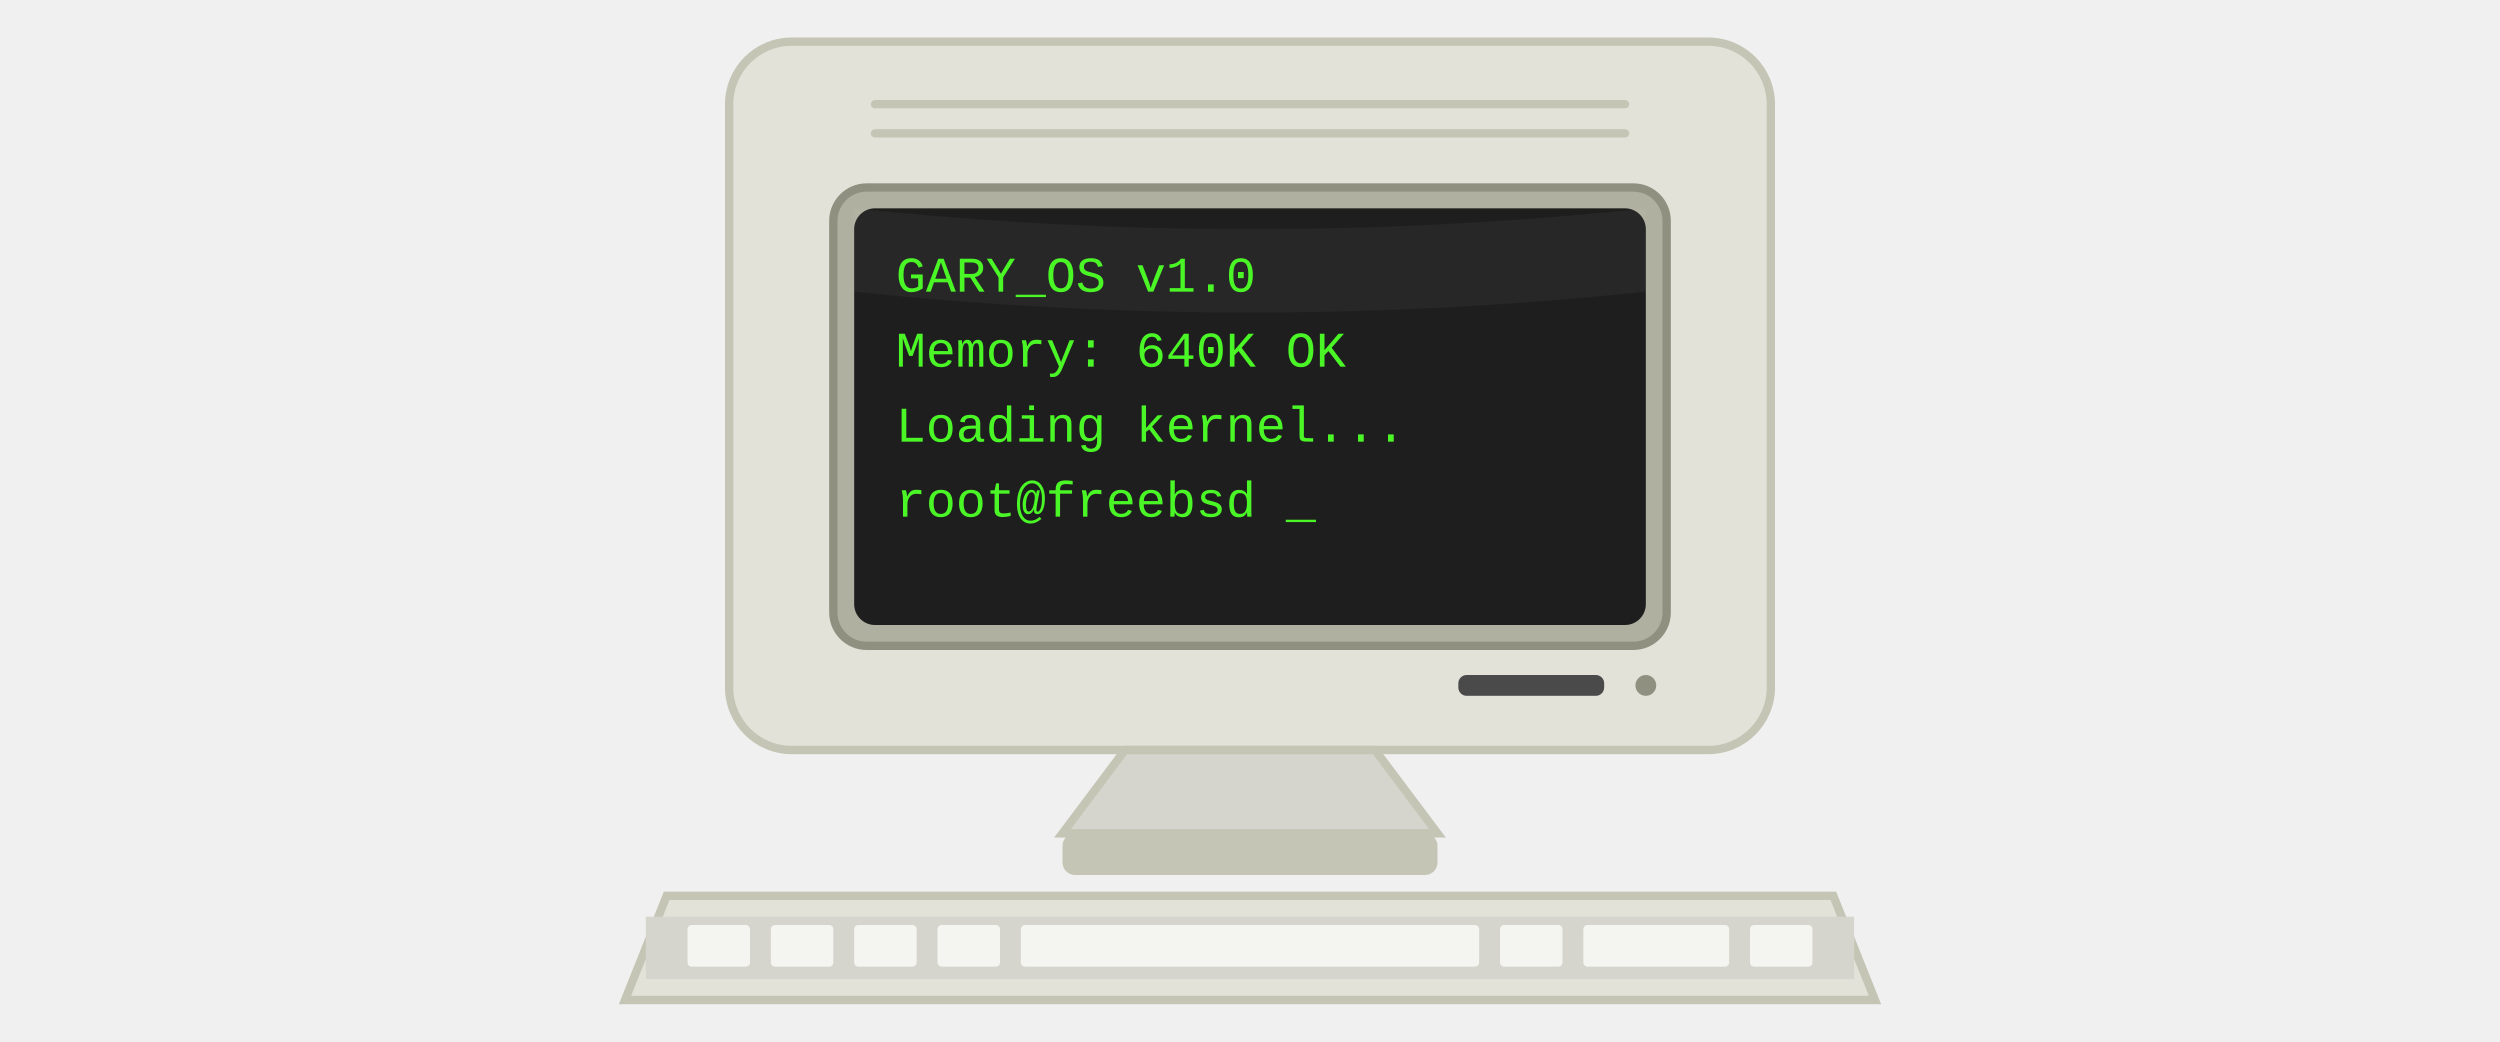
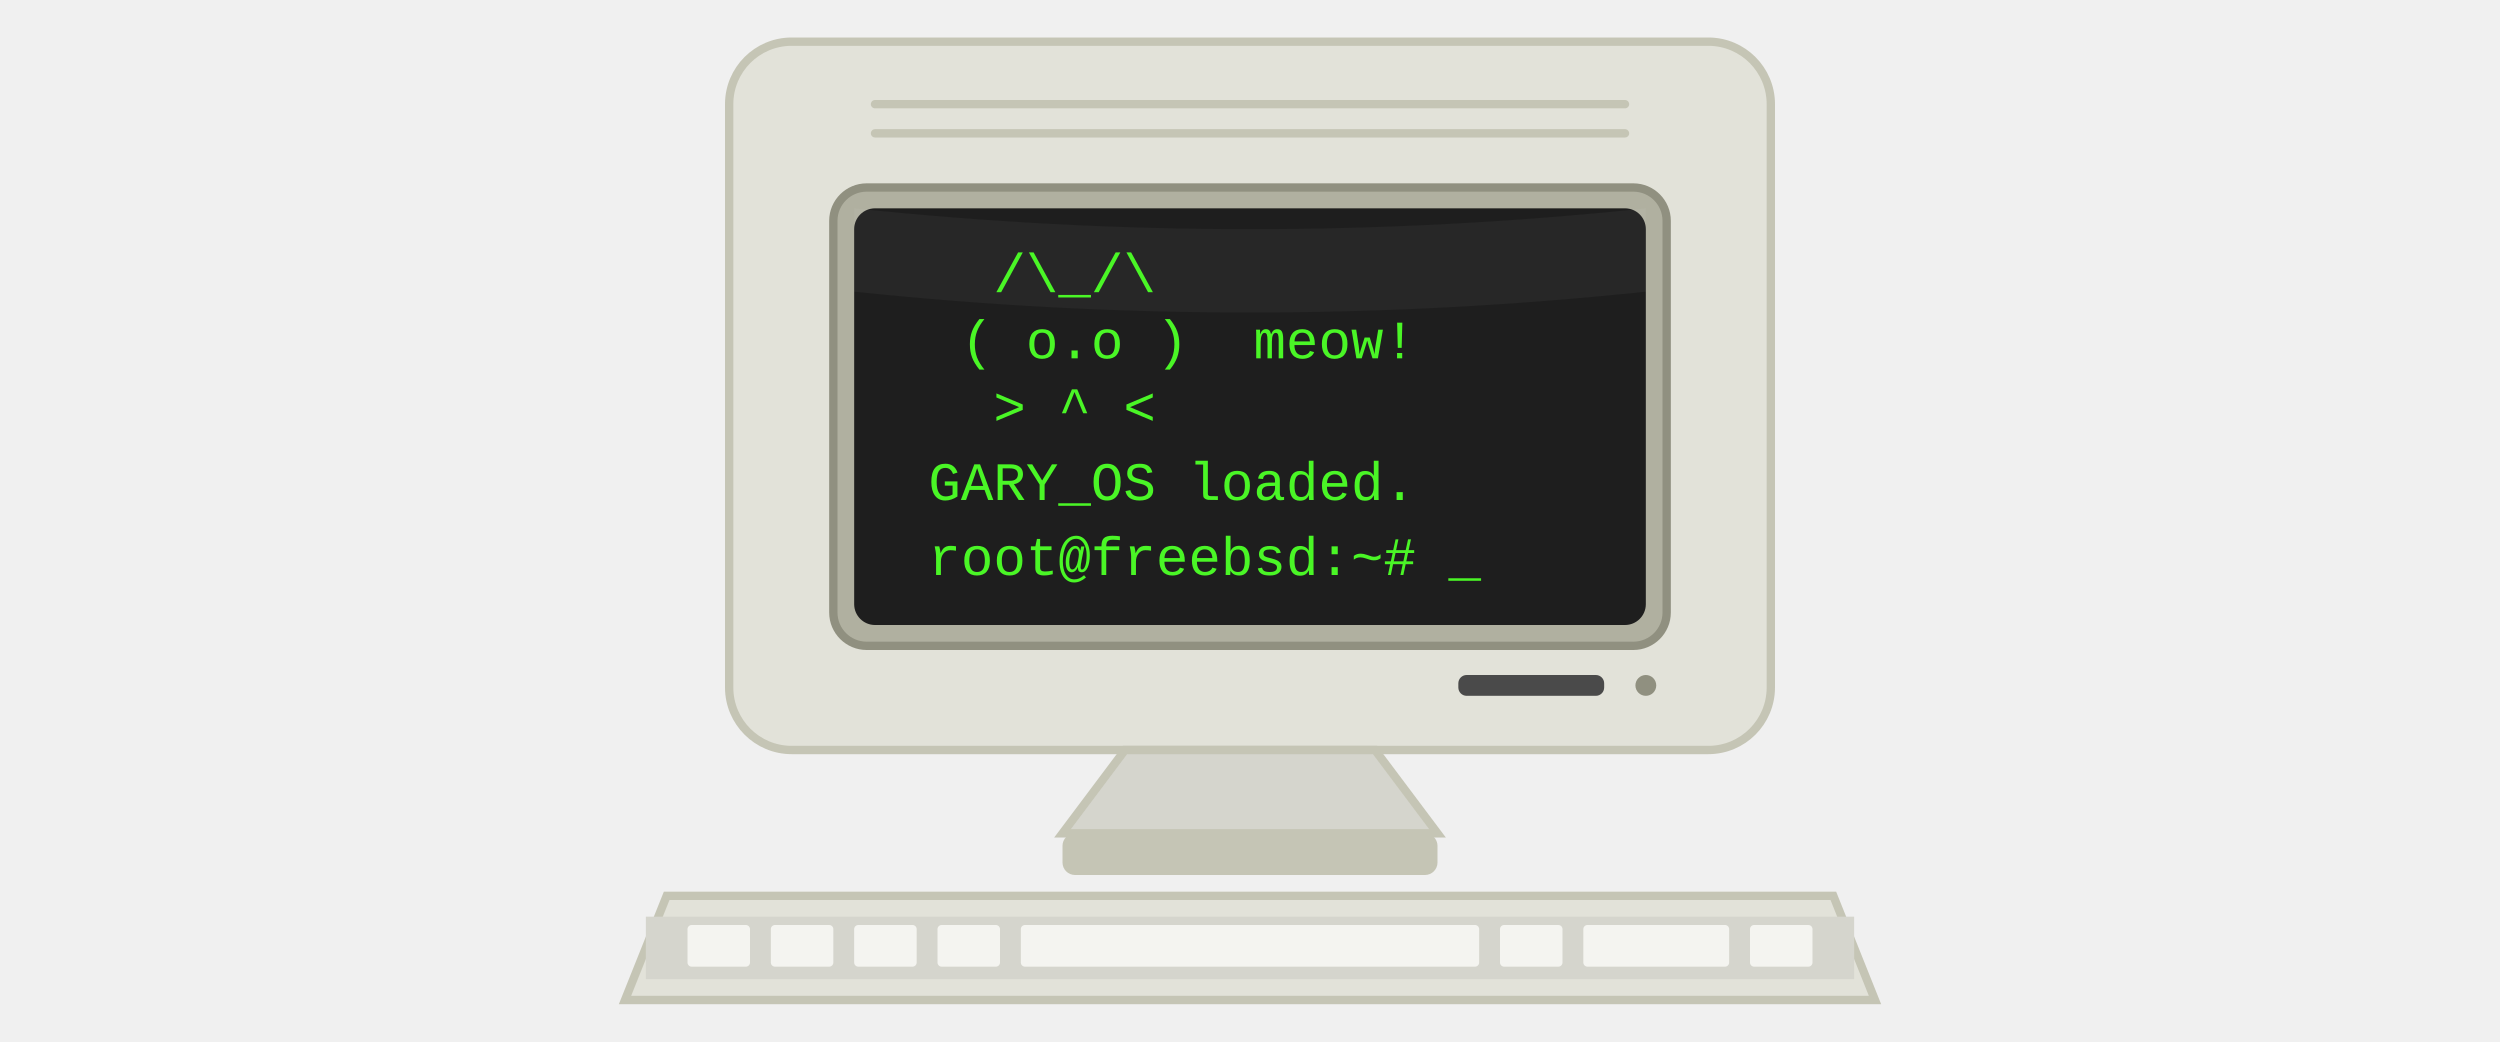
<svg xmlns="http://www.w3.org/2000/svg" viewBox="0 0 600 250" width="100%" height="100%">
  <g transform="translate(150, 10)">
    <path d="M40 0 h220 a15 15 0 0 1 15 15 v140 a15 15 0 0 1 -15 15 h-220 a15 15 0 0 1 -15 -15 v-140 a15 15 0 0 1 15 -15 z" fill="#e2e2d9" stroke="#c5c5b5" stroke-width="2" />
    <line x1="60" y1="15" x2="240" y2="15" stroke="#c5c5b5" stroke-width="2" stroke-linecap="round" />
    <line x1="60" y1="22" x2="240" y2="22" stroke="#c5c5b5" stroke-width="2" stroke-linecap="round" />
    <rect x="50" y="35" width="200" height="110" rx="8" fill="#b0b0a0" stroke="#909080" stroke-width="2" />
    <rect x="55" y="40" width="190" height="100" rx="5" fill="#1e1e1e" />
    <path d="M55 40 Q 150 50 245 40 L 245 60 Q 150 70 55 60 Z" fill="#ffffff" opacity="0.04" />
-     <g font-family="'JetBrains Mono', 'Fira Code', 'Courier New', monospace" font-size="12" fill="#4af626">
-       <text x="65" y="60">GARY_OS v1.0</text>
-       <text x="65" y="78">Memory: 640K OK</text>
-       <text x="65" y="96">Loading kernel...</text>
-       <text x="65" y="114">root@freebsd _</text>
+     <g font-family="'JetBrains Mono', 'Fira Code', 'Courier New', monospace" font-size="13" fill="#4af626" xml:space="preserve">
+       <text x="65" y="60">   /\_/\</text>
+       <text x="65" y="76">  ( o.o )  meow!</text>
+       <text x="65" y="92">   &gt; ^ &lt;</text>
+       <text x="65" y="110"> GARY_OS loaded.</text>
+       <text x="65" y="128"> root@freebsd:~# _</text>
    </g>
    <rect x="200" y="152" width="35" height="5" rx="2" fill="#4a4a4a" />
    <circle cx="245" cy="154.5" r="2.5" fill="#909080" />
    <path d="M120 170 h60 l15 20 h-90 z" fill="#d5d5cd" stroke="#c5c5b5" stroke-width="2" />
    <rect x="105" y="190" width="90" height="10" rx="3" fill="#c5c5b5" />
    <path d="M10 205 h280 l10 25 h-300 z" fill="#e2e2d9" stroke="#c5c5b5" stroke-width="2" />
    <rect x="5" y="210" width="290" height="15" fill="#d5d5cd" />
    <rect x="15" y="212" width="15" height="10" rx="1" fill="#f4f4f0" />
    <rect x="35" y="212" width="15" height="10" rx="1" fill="#f4f4f0" />
    <rect x="55" y="212" width="15" height="10" rx="1" fill="#f4f4f0" />
    <rect x="75" y="212" width="15" height="10" rx="1" fill="#f4f4f0" />
    <rect x="95" y="212" width="110" height="10" rx="1" fill="#f4f4f0" />
    <rect x="210" y="212" width="15" height="10" rx="1" fill="#f4f4f0" />
    <rect x="230" y="212" width="35" height="10" rx="1" fill="#f4f4f0" />
    <rect x="270" y="212" width="15" height="10" rx="1" fill="#f4f4f0" />
  </g>
</svg>
